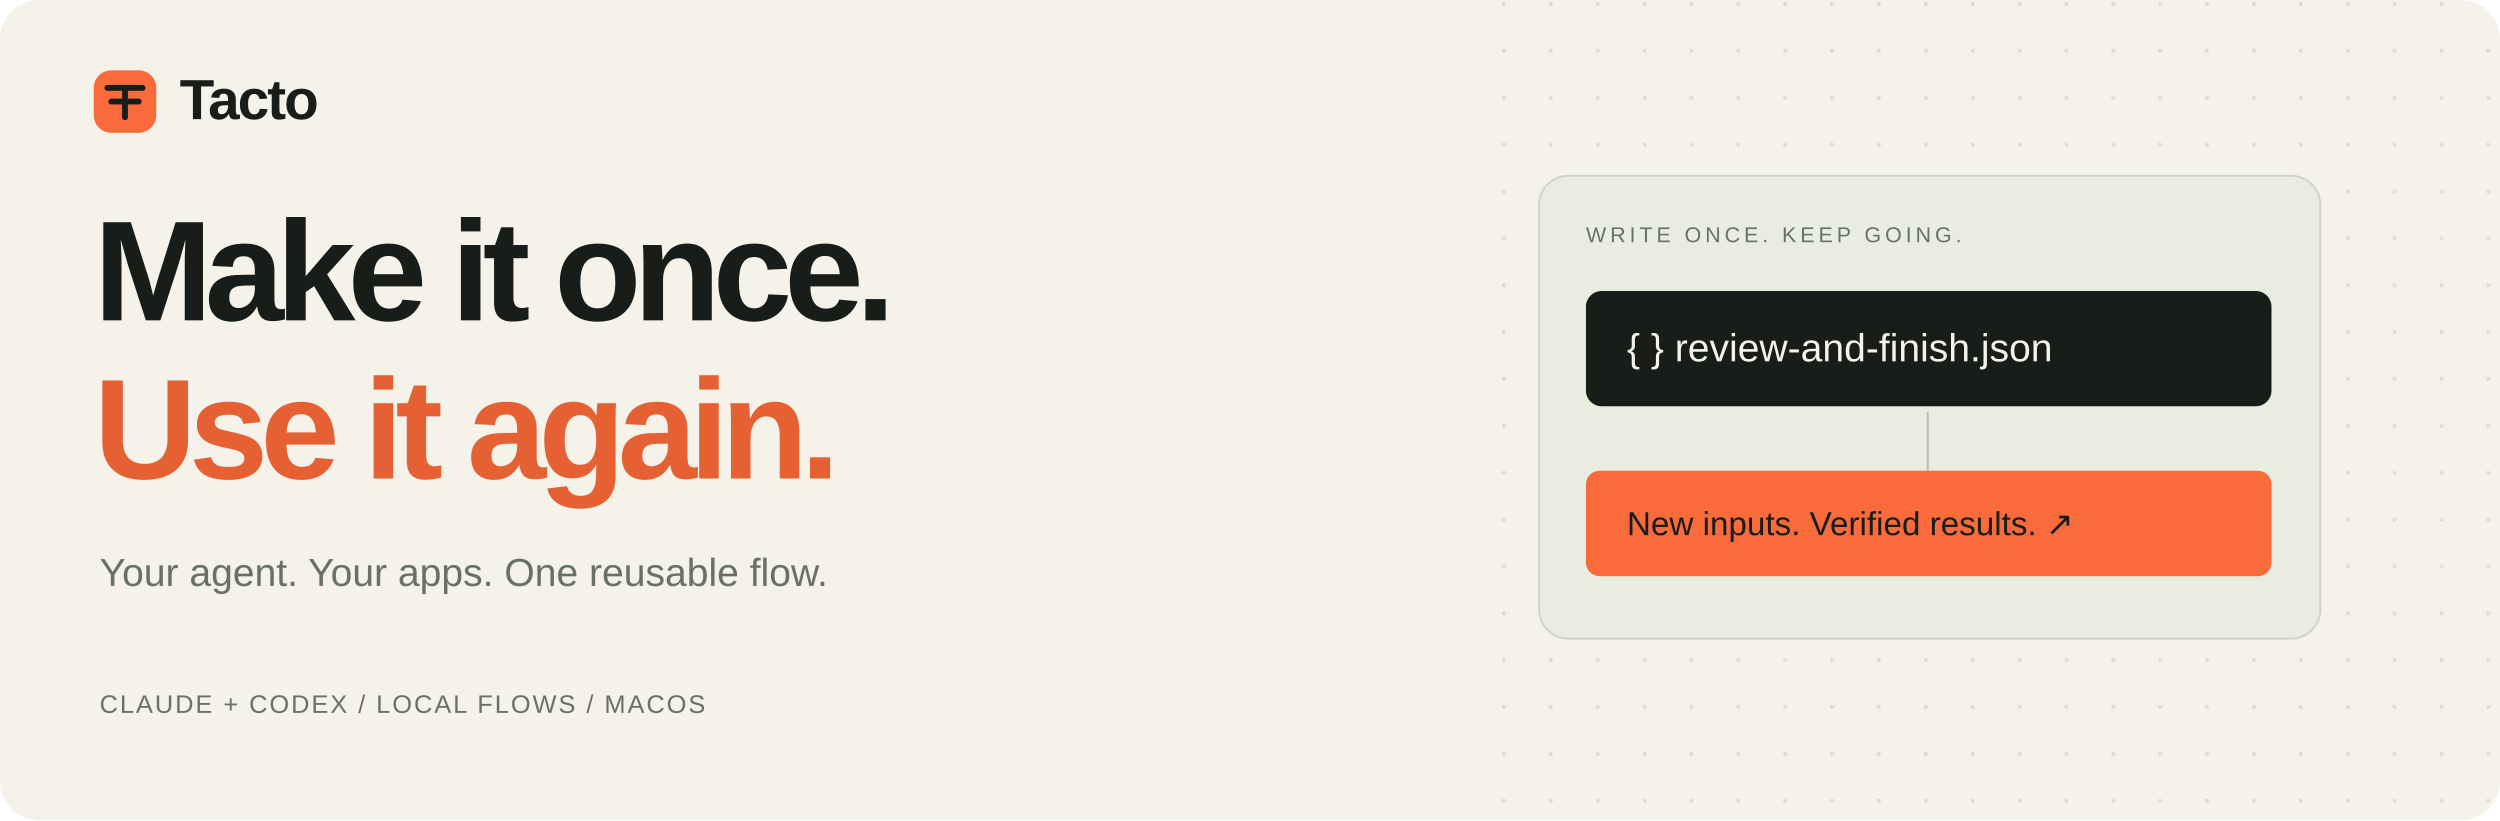
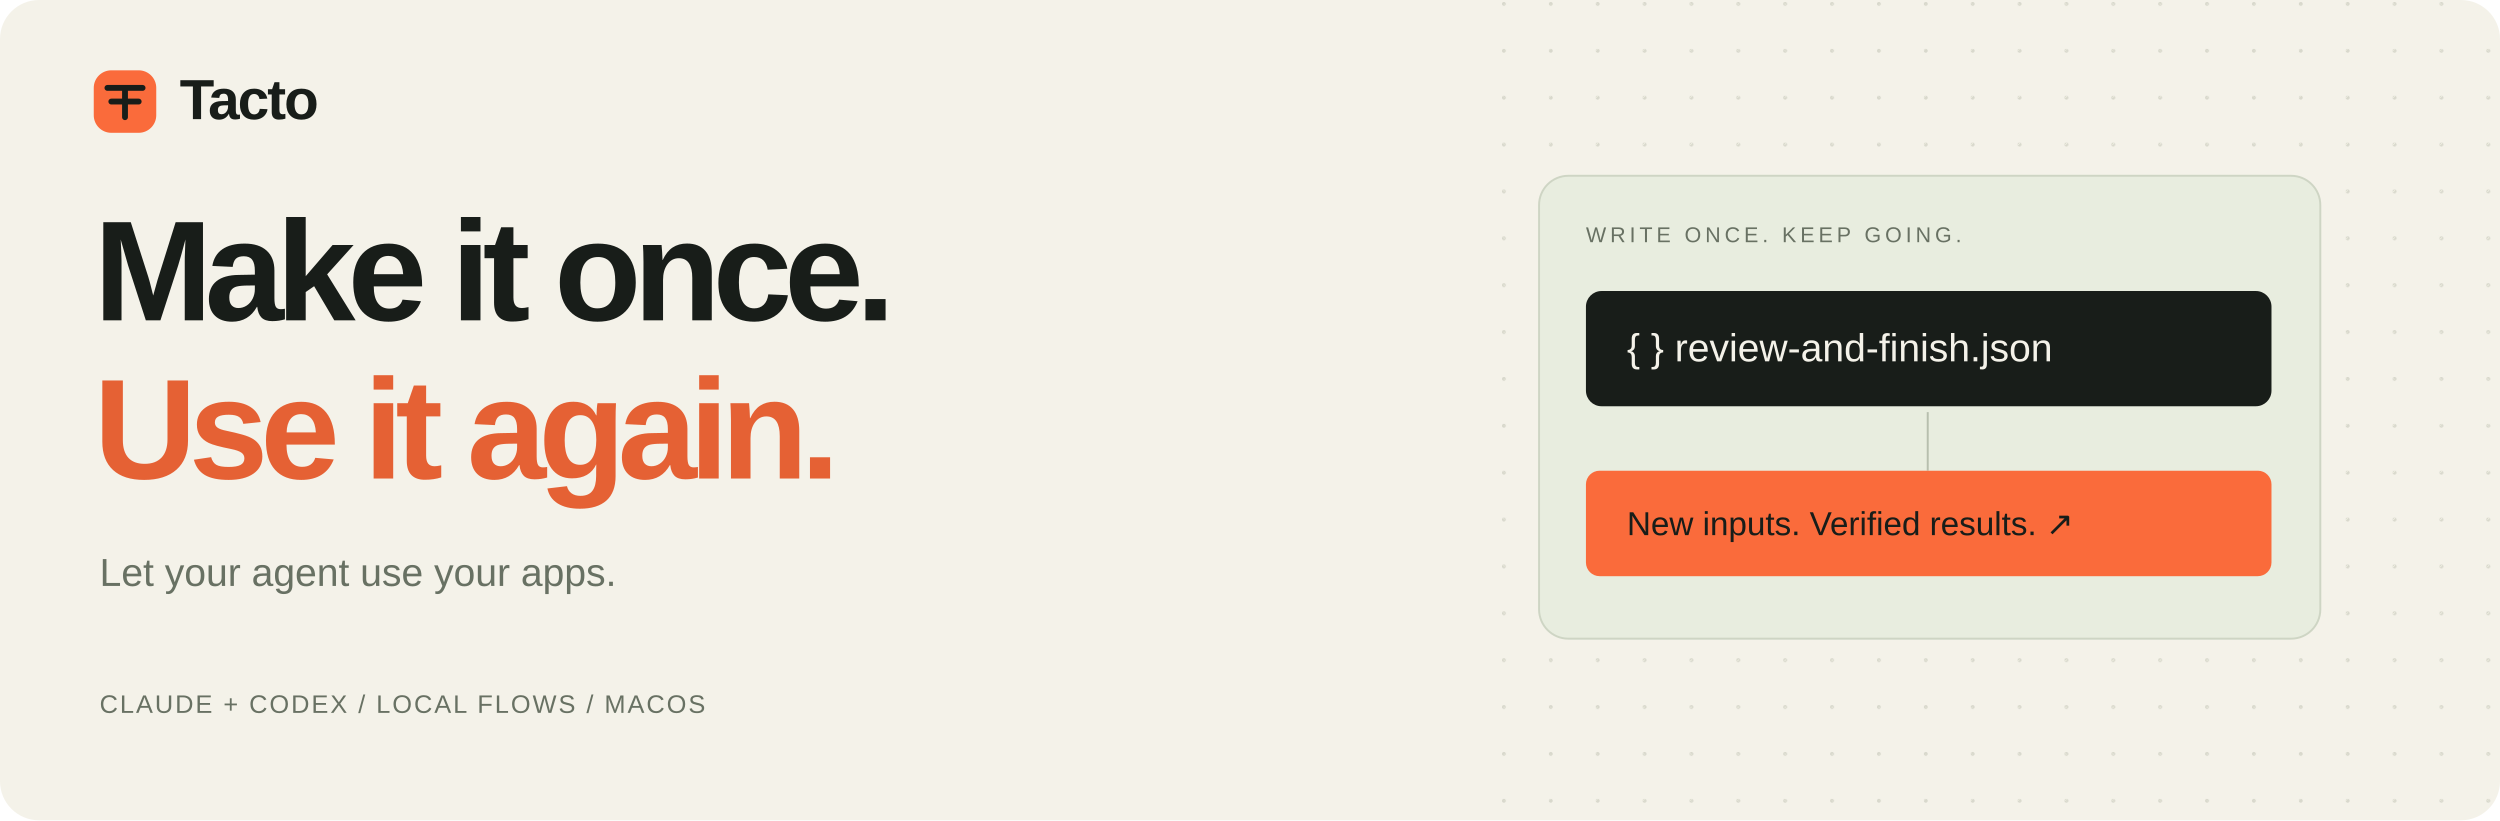
<svg xmlns="http://www.w3.org/2000/svg" width="1280" height="420" viewBox="0 0 1280 420" role="img" aria-label="Tacto. Make it once. Use it again. Reusable computer use for Claude and Codex.">
  <defs>
    <pattern id="dots" width="24" height="24" patternUnits="userSpaceOnUse">
      <circle cx="2" cy="2" r="1" fill="#d8d8cc" />
    </pattern>
  </defs>
  <rect width="1280" height="420" rx="20" fill="#f4f2e9" />
  <rect x="750" width="530" height="420" rx="20" fill="url(#dots)" />
  <g font-family="Arial,sans-serif">
    <rect x="48" y="36" width="32" height="32" rx="9" fill="#fa6b3b" />
    <path d="M55 45h18M64 45v15M57 52h14" stroke="#181d19" stroke-width="3" stroke-linecap="round" />
    <text x="92" y="61" font-size="29" font-weight="700" letter-spacing="-1" fill="#181d19">Tacto</text>
    <text x="48" y="164" font-size="73" font-weight="700" letter-spacing="-4" fill="#181d19">Make it once.</text>
    <text x="48" y="245" font-size="73" font-weight="700" letter-spacing="-4" fill="#e56134">Use it again.</text>
-     <text x="51" y="300" font-size="20" fill="#687163">Your agent. Your apps. One reusable flow.</text>
+     <text x="51" y="300" font-size="20" fill="#687163">Let your agent use your apps.</text>
    <text x="51" y="365" font-size="13" letter-spacing="1" fill="#687163">CLAUDE + CODEX  /  LOCAL FLOWS  /  MACOS</text>
  </g>
  <g font-family="Arial,sans-serif">
    <rect x="788" y="90" width="400" height="237" rx="15" fill="#e8eddf" stroke="#ced5c4" />
    <text x="812" y="124" fill="#687163" font-size="11" letter-spacing="2">WRITE ONCE. KEEP GOING.</text>
    <rect x="812" y="149" width="351" height="59" rx="8" fill="#181d19" />
    <text x="833" y="185" fill="#f4f2e9" font-size="20">{ } review-and-finish.json</text>
    <path d="M987 211v30" stroke="#b7bfae" />
    <rect x="812" y="241" width="351" height="54" rx="7" fill="#fa6b3b" />
    <text x="833" y="274" fill="#181d19" font-size="17">New inputs. Verified results. ↗</text>
  </g>
</svg>
